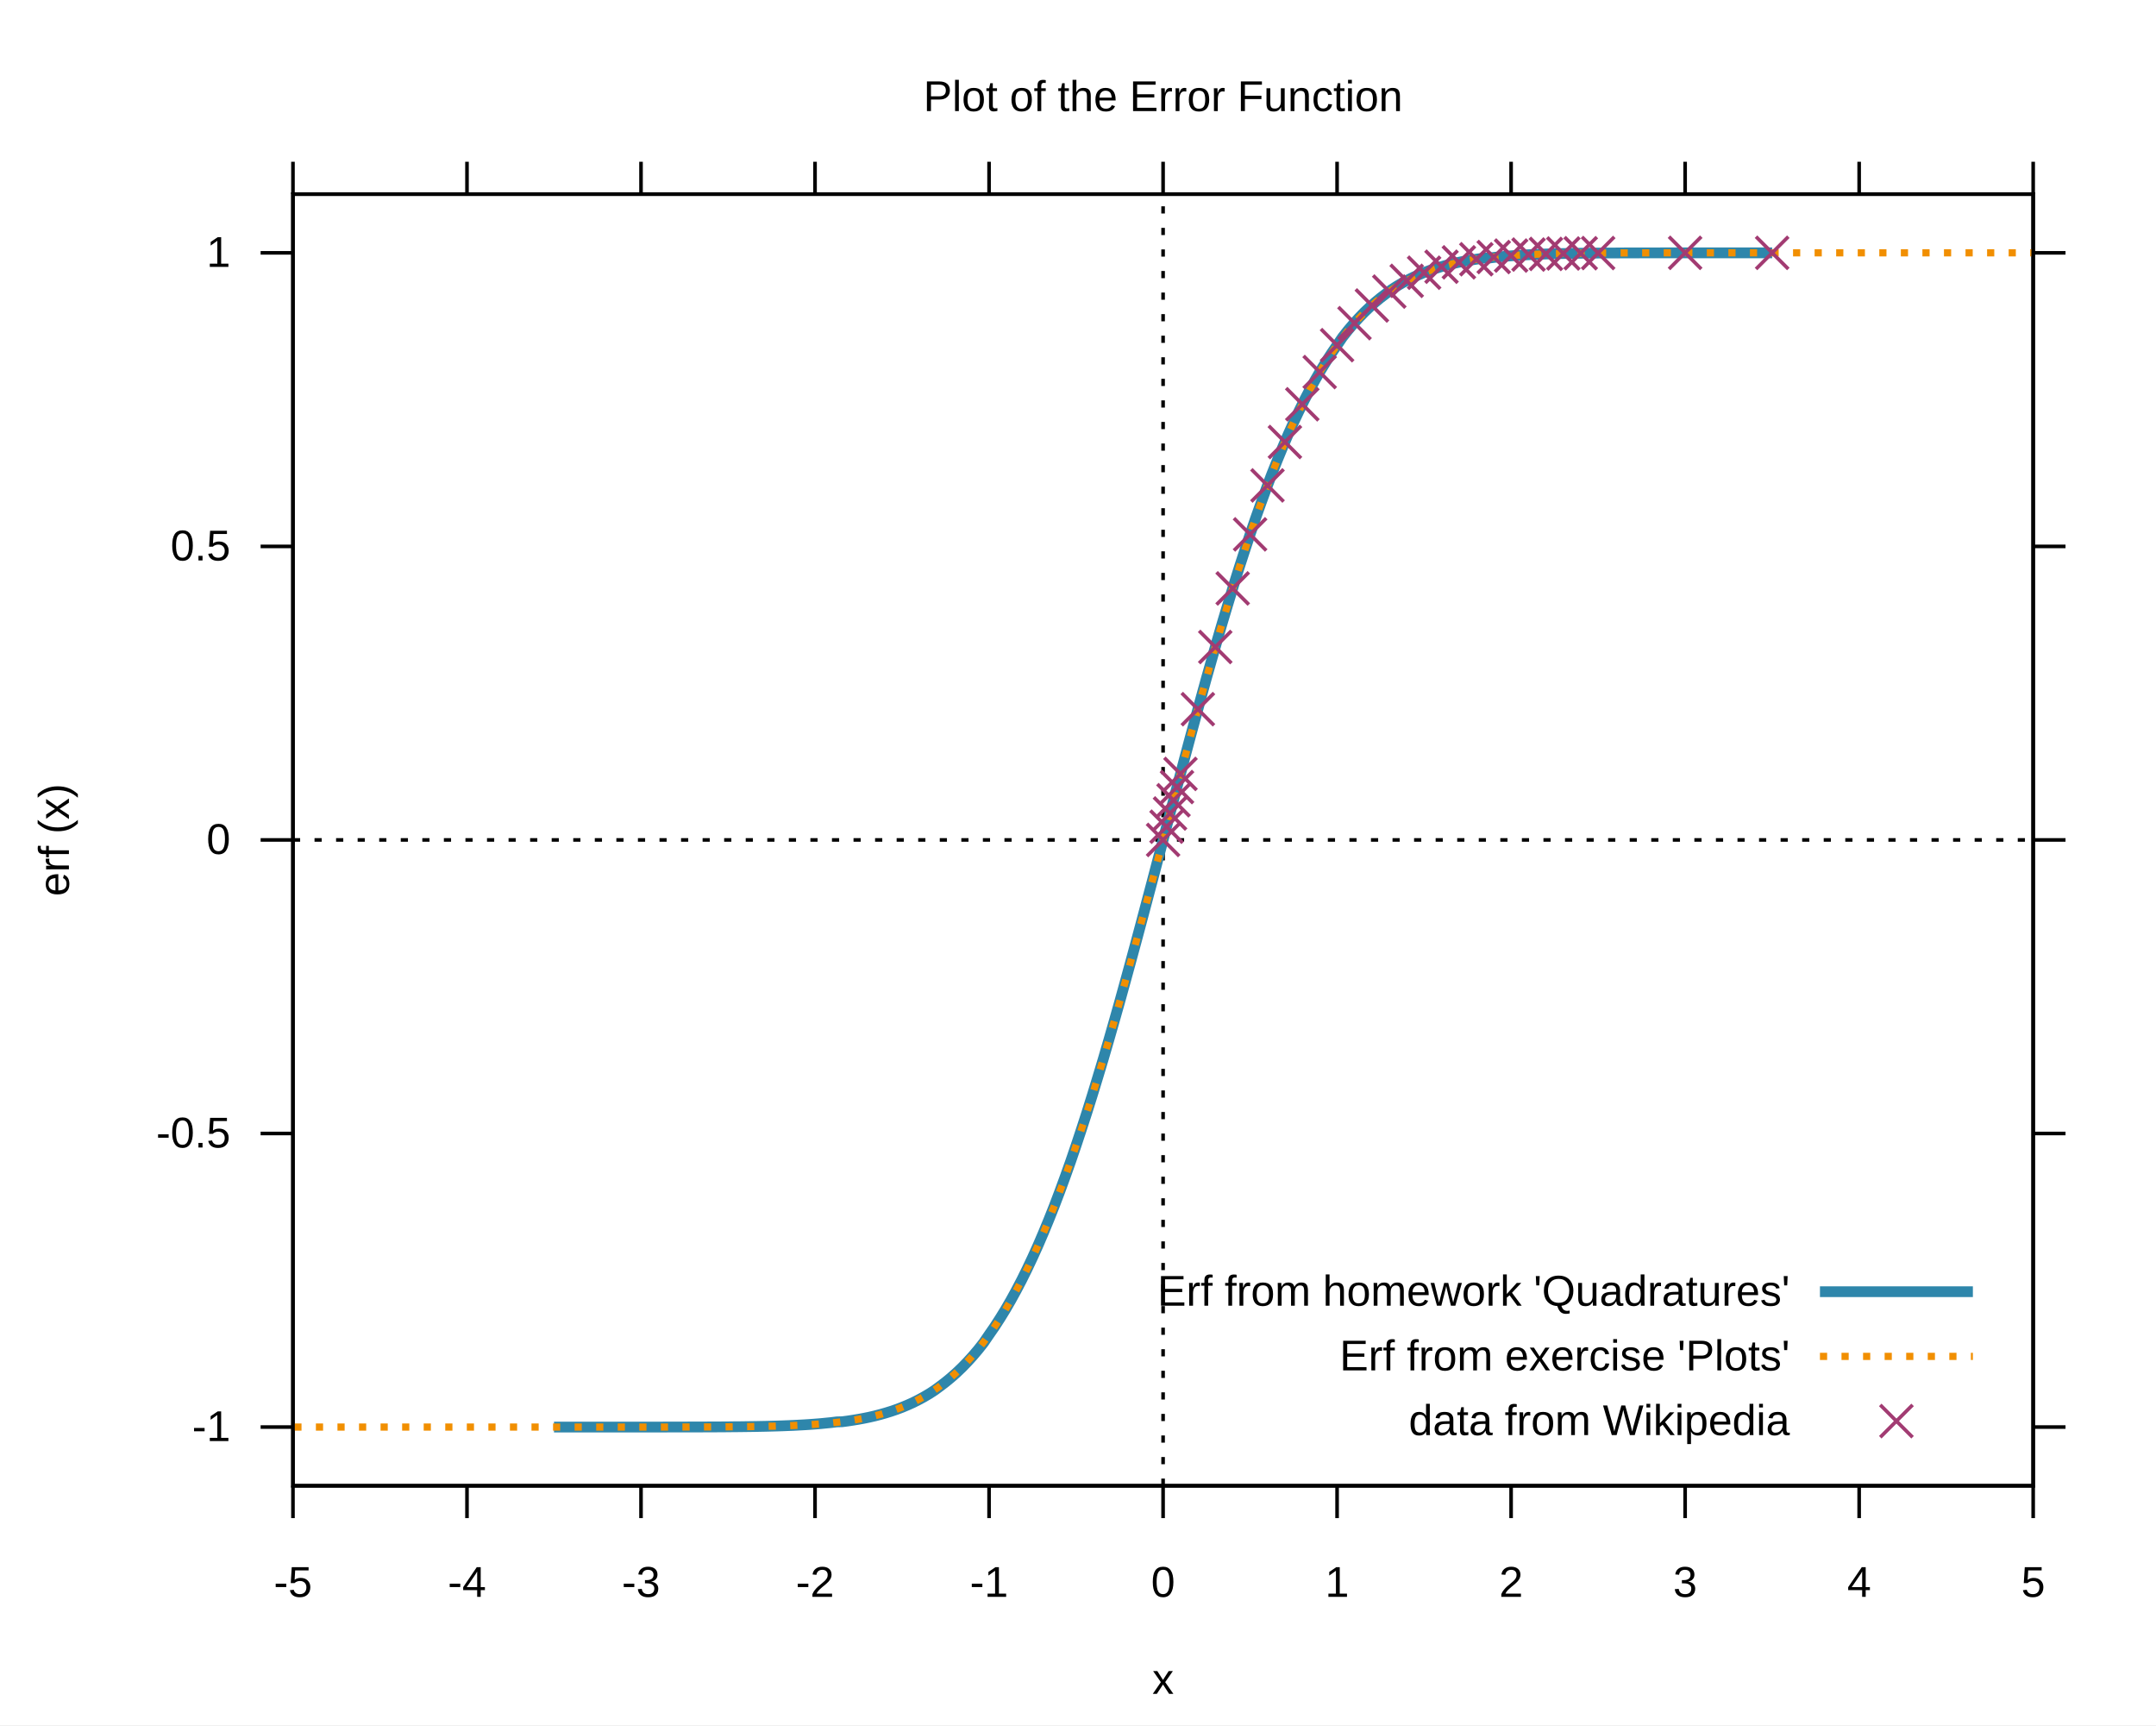
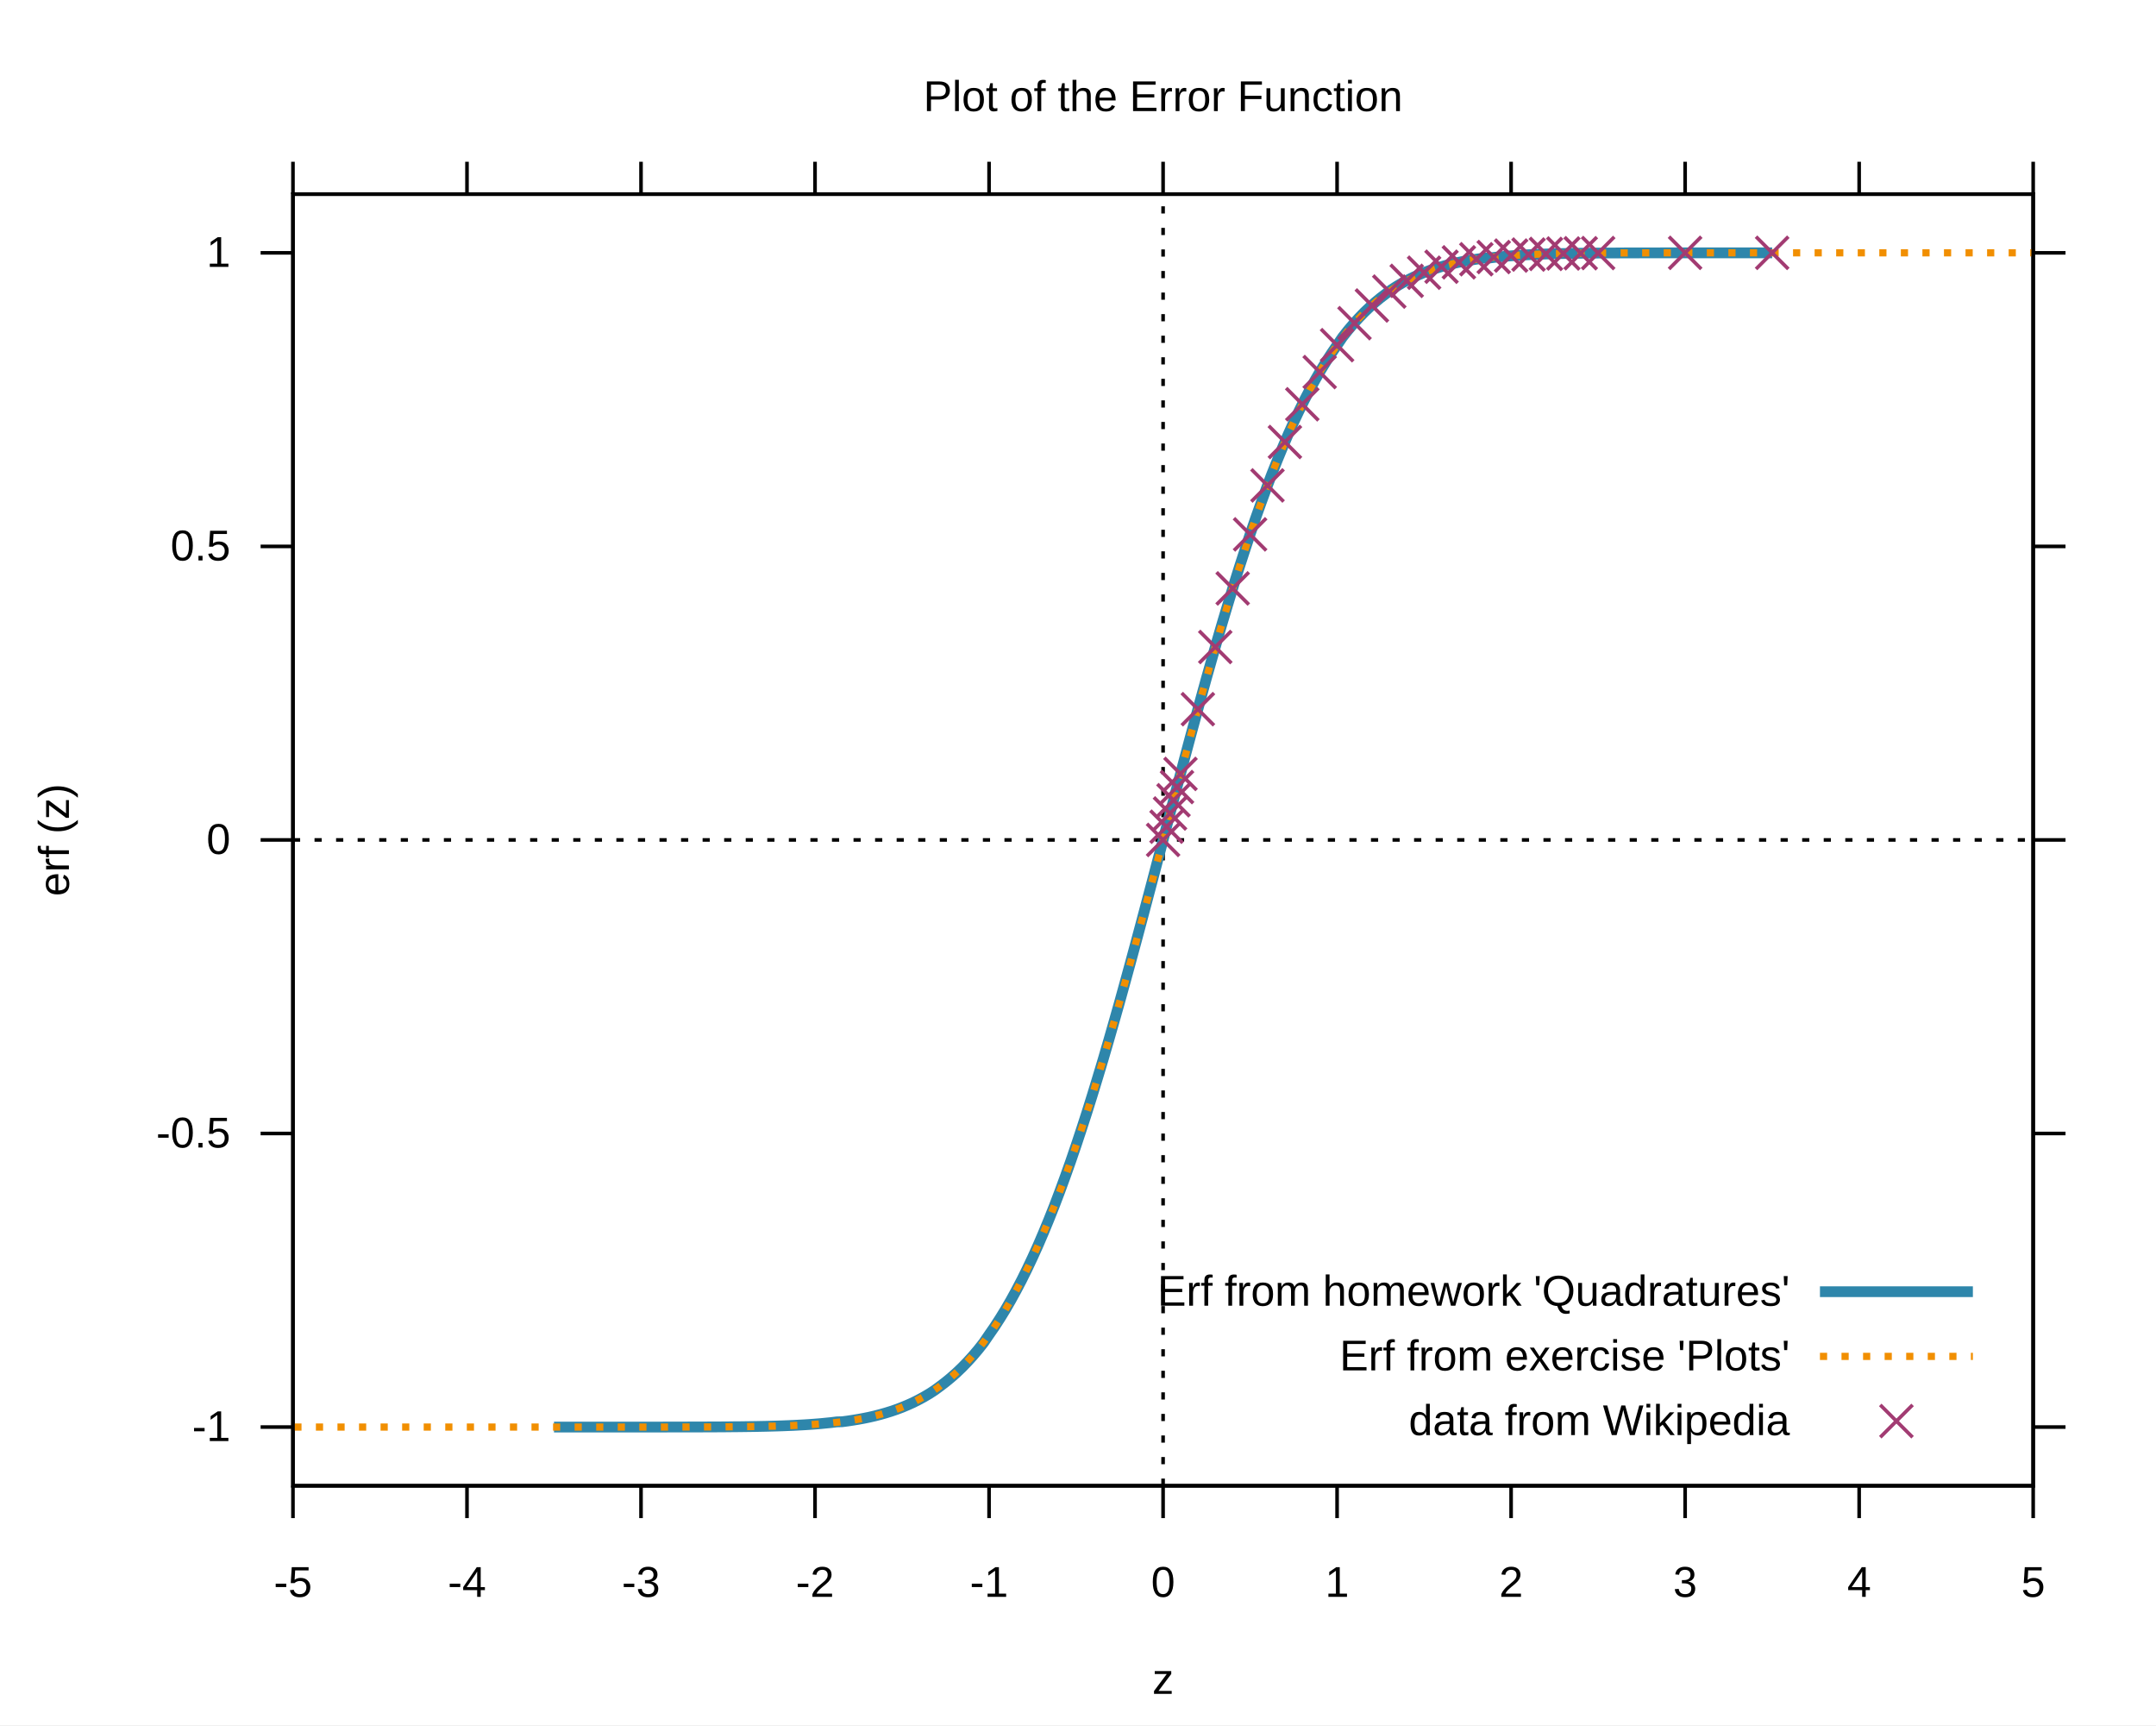
<svg xmlns="http://www.w3.org/2000/svg" xmlns:xlink="http://www.w3.org/1999/xlink" width="600" height="480" viewBox="0 0 600 480">
  <g id="gnuplot_canvas">
    <rect x="0" y="0" width="600" height="480" fill="#ffffff" />
    <defs>
      <circle id="gpDot" r="0.5" stroke-width="0.5" stroke="currentColor" />
      <path id="gpPt0" stroke-width="0.222" stroke="currentColor" d="M-1,0 h2 M0,-1 v2" />
      <path id="gpPt1" stroke-width="0.222" stroke="currentColor" d="M-1,-1 L1,1 M1,-1 L-1,1" />
      <path id="gpPt2" stroke-width="0.222" stroke="currentColor" d="M-1,0 L1,0 M0,-1 L0,1 M-1,-1 L1,1 M-1,1 L1,-1" />
      <rect id="gpPt3" stroke-width="0.222" stroke="currentColor" x="-1" y="-1" width="2" height="2" />
      <rect id="gpPt4" stroke-width="0.222" stroke="currentColor" fill="currentColor" x="-1" y="-1" width="2" height="2" />
      <circle id="gpPt5" stroke-width="0.222" stroke="currentColor" cx="0" cy="0" r="1" />
      <use xlink:href="#gpPt5" id="gpPt6" fill="currentColor" stroke="none" />
      <path id="gpPt7" stroke-width="0.222" stroke="currentColor" d="M0,-1.33 L-1.33,0.67 L1.33,0.67 z" />
      <use xlink:href="#gpPt7" id="gpPt8" fill="currentColor" stroke="none" />
      <use xlink:href="#gpPt7" id="gpPt9" stroke="currentColor" transform="rotate(180)" />
      <use xlink:href="#gpPt9" id="gpPt10" fill="currentColor" stroke="none" />
      <use xlink:href="#gpPt3" id="gpPt11" stroke="currentColor" transform="rotate(45)" />
      <use xlink:href="#gpPt11" id="gpPt12" fill="currentColor" stroke="none" />
      <path id="gpPt13" stroke-width="0.222" stroke="currentColor" d="M0,1.330 L1.265,0.411 L0.782,-1.067 L-0.782,-1.076 L-1.265,0.411 z" />
      <use xlink:href="#gpPt13" id="gpPt14" fill="currentColor" stroke="none" />
      <filter id="textbox" filterUnits="objectBoundingBox" x="0" y="0" height="1" width="1">
        <feFlood flood-color="#FFFFFF" flood-opacity="1" result="bgnd" />
        <feComposite in="SourceGraphic" in2="bgnd" operator="atop" />
      </filter>
      <filter id="greybox" filterUnits="objectBoundingBox" x="0" y="0" height="1" width="1">
        <feFlood flood-color="lightgrey" flood-opacity="1" result="grey" />
        <feComposite in="SourceGraphic" in2="grey" operator="atop" />
      </filter>
    </defs>
    <g fill="none" color="#FFFFFF" stroke="currentColor" stroke-width="1.00" stroke-linecap="butt" stroke-linejoin="miter">
</g>
    <g fill="none" color="black" stroke="currentColor" stroke-width="1.00" stroke-linecap="butt" stroke-linejoin="miter">
      <path stroke="black" d="M81.53,397.06 L72.53,397.06 M565.82,397.06 L574.82,397.06  " />
      <g transform="translate(64.14,400.96)" stroke="none" fill="black" font-family="Arial" font-size="12.00" text-anchor="end">
        <text>
          <tspan font-family="Arial">-1</tspan>
        </text>
      </g>
    </g>
    <g fill="none" color="black" stroke="currentColor" stroke-width="1.00" stroke-linecap="butt" stroke-linejoin="miter">
      <path stroke="black" d="M81.53,315.38 L72.53,315.38 M565.82,315.38 L574.82,315.38  " />
      <g transform="translate(64.14,319.28)" stroke="none" fill="black" font-family="Arial" font-size="12.00" text-anchor="end">
        <text>
          <tspan font-family="Arial">-0.5</tspan>
        </text>
      </g>
    </g>
    <g fill="none" color="black" stroke="currentColor" stroke-width="1.00" stroke-linecap="butt" stroke-linejoin="miter">
      <path stroke="black" d="M81.53,233.70 L72.53,233.70 M565.82,233.70 L574.82,233.70  " />
      <g transform="translate(64.14,237.60)" stroke="none" fill="black" font-family="Arial" font-size="12.00" text-anchor="end">
        <text>
          <tspan font-family="Arial"> 0</tspan>
        </text>
      </g>
    </g>
    <g fill="none" color="black" stroke="currentColor" stroke-width="1.00" stroke-linecap="butt" stroke-linejoin="miter">
      <path stroke="black" d="M81.53,152.03 L72.53,152.03 M565.82,152.03 L574.82,152.03  " />
      <g transform="translate(64.14,155.93)" stroke="none" fill="black" font-family="Arial" font-size="12.00" text-anchor="end">
        <text>
          <tspan font-family="Arial"> 0.5</tspan>
        </text>
      </g>
    </g>
    <g fill="none" color="black" stroke="currentColor" stroke-width="1.00" stroke-linecap="butt" stroke-linejoin="miter">
      <path stroke="black" d="M81.53,70.35 L72.53,70.35 M565.82,70.35 L574.82,70.35  " />
      <g transform="translate(64.14,74.25)" stroke="none" fill="black" font-family="Arial" font-size="12.00" text-anchor="end">
        <text>
          <tspan font-family="Arial"> 1</tspan>
        </text>
      </g>
    </g>
    <g fill="none" color="black" stroke="currentColor" stroke-width="1.00" stroke-linecap="butt" stroke-linejoin="miter">
      <path stroke="black" d="M81.53,413.40 L81.53,422.40 M81.53,54.01 L81.53,45.01  " />
      <g transform="translate(81.53,444.30)" stroke="none" fill="black" font-family="Arial" font-size="12.00" text-anchor="middle">
        <text>
          <tspan font-family="Arial">-5</tspan>
        </text>
      </g>
    </g>
    <g fill="none" color="black" stroke="currentColor" stroke-width="1.00" stroke-linecap="butt" stroke-linejoin="miter">
      <path stroke="black" d="M129.96,413.40 L129.96,422.40 M129.96,54.01 L129.96,45.01  " />
      <g transform="translate(129.96,444.30)" stroke="none" fill="black" font-family="Arial" font-size="12.00" text-anchor="middle">
        <text>
          <tspan font-family="Arial">-4</tspan>
        </text>
      </g>
    </g>
    <g fill="none" color="black" stroke="currentColor" stroke-width="1.00" stroke-linecap="butt" stroke-linejoin="miter">
      <path stroke="black" d="M178.39,413.40 L178.39,422.40 M178.39,54.01 L178.39,45.01  " />
      <g transform="translate(178.39,444.30)" stroke="none" fill="black" font-family="Arial" font-size="12.00" text-anchor="middle">
        <text>
          <tspan font-family="Arial">-3</tspan>
        </text>
      </g>
    </g>
    <g fill="none" color="black" stroke="currentColor" stroke-width="1.00" stroke-linecap="butt" stroke-linejoin="miter">
      <path stroke="black" d="M226.82,413.40 L226.82,422.40 M226.82,54.01 L226.82,45.01  " />
      <g transform="translate(226.82,444.30)" stroke="none" fill="black" font-family="Arial" font-size="12.00" text-anchor="middle">
        <text>
          <tspan font-family="Arial">-2</tspan>
        </text>
      </g>
    </g>
    <g fill="none" color="black" stroke="currentColor" stroke-width="1.00" stroke-linecap="butt" stroke-linejoin="miter">
      <path stroke="black" d="M275.25,413.40 L275.25,422.40 M275.25,54.01 L275.25,45.01  " />
      <g transform="translate(275.25,444.30)" stroke="none" fill="black" font-family="Arial" font-size="12.00" text-anchor="middle">
        <text>
          <tspan font-family="Arial">-1</tspan>
        </text>
      </g>
    </g>
    <g fill="none" color="black" stroke="currentColor" stroke-width="1.00" stroke-linecap="butt" stroke-linejoin="miter">
      <path stroke="black" d="M323.68,413.40 L323.68,422.40 M323.68,54.01 L323.68,45.01  " />
      <g transform="translate(323.68,444.30)" stroke="none" fill="black" font-family="Arial" font-size="12.00" text-anchor="middle">
        <text>
          <tspan font-family="Arial"> 0</tspan>
        </text>
      </g>
    </g>
    <g fill="none" color="black" stroke="currentColor" stroke-width="1.00" stroke-linecap="butt" stroke-linejoin="miter">
      <path stroke="black" d="M372.10,413.40 L372.10,422.40 M372.10,54.01 L372.10,45.01  " />
      <g transform="translate(372.10,444.30)" stroke="none" fill="black" font-family="Arial" font-size="12.00" text-anchor="middle">
        <text>
          <tspan font-family="Arial"> 1</tspan>
        </text>
      </g>
    </g>
    <g fill="none" color="black" stroke="currentColor" stroke-width="1.00" stroke-linecap="butt" stroke-linejoin="miter">
      <path stroke="black" d="M420.53,413.40 L420.53,422.40 M420.53,54.01 L420.53,45.01  " />
      <g transform="translate(420.53,444.30)" stroke="none" fill="black" font-family="Arial" font-size="12.00" text-anchor="middle">
        <text>
          <tspan font-family="Arial"> 2</tspan>
        </text>
      </g>
    </g>
    <g fill="none" color="black" stroke="currentColor" stroke-width="1.00" stroke-linecap="butt" stroke-linejoin="miter">
      <path stroke="black" d="M468.96,413.40 L468.96,422.40 M468.96,54.01 L468.96,45.01  " />
      <g transform="translate(468.96,444.30)" stroke="none" fill="black" font-family="Arial" font-size="12.00" text-anchor="middle">
        <text>
          <tspan font-family="Arial"> 3</tspan>
        </text>
      </g>
    </g>
    <g fill="none" color="black" stroke="currentColor" stroke-width="1.00" stroke-linecap="butt" stroke-linejoin="miter">
      <path stroke="black" d="M517.39,413.40 L517.39,422.40 M517.39,54.01 L517.39,45.01  " />
      <g transform="translate(517.39,444.30)" stroke="none" fill="black" font-family="Arial" font-size="12.00" text-anchor="middle">
        <text>
          <tspan font-family="Arial"> 4</tspan>
        </text>
      </g>
    </g>
    <g fill="none" color="black" stroke="currentColor" stroke-width="1.00" stroke-linecap="butt" stroke-linejoin="miter">
      <path stroke="black" d="M565.82,413.40 L565.82,422.40 M565.82,54.01 L565.82,45.01  " />
      <g transform="translate(565.82,444.30)" stroke="none" fill="black" font-family="Arial" font-size="12.00" text-anchor="middle">
        <text>
          <tspan font-family="Arial"> 5</tspan>
        </text>
      </g>
    </g>
    <g fill="none" color="black" stroke="currentColor" stroke-width="1.00" stroke-linecap="butt" stroke-linejoin="miter">
</g>
    <g fill="none" color="gray" stroke="currentColor" stroke-width="1.00" stroke-linecap="butt" stroke-linejoin="miter">
      <path stroke="black" stroke-dasharray="2,4" d="M81.53,233.70 L565.82,233.70  " />
    </g>
    <g fill="none" color="gray" stroke="currentColor" stroke-width="1.00" stroke-linecap="butt" stroke-linejoin="miter">
      <path stroke="black" stroke-dasharray="2,4" d="M323.68,413.40 L323.68,54.01  " />
    </g>
    <g fill="none" color="black" stroke="currentColor" stroke-width="1.00" stroke-linecap="butt" stroke-linejoin="miter">
      <path stroke="black" d="M81.53,54.01 L81.53,413.40 L565.82,413.40 L565.82,54.01 L81.53,54.01 Z  " />
    </g>
    <g fill="none" color="black" stroke="currentColor" stroke-width="1.00" stroke-linecap="butt" stroke-linejoin="miter">
      <g transform="translate(19.18,233.71) rotate(270)" stroke="none" fill="black" font-family="Arial" font-size="12.00" text-anchor="middle">
        <text>
-           <tspan font-family="Arial">erf (x)</tspan>
+           <tspan font-family="Arial">erf (z)</tspan>
        </text>
      </g>
    </g>
    <g fill="none" color="black" stroke="currentColor" stroke-width="1.00" stroke-linecap="butt" stroke-linejoin="miter">
      <g transform="translate(323.67,471.30)" stroke="none" fill="black" font-family="Arial" font-size="12.00" text-anchor="middle">
        <text>
-           <tspan font-family="Arial">x</tspan>
+           <tspan font-family="Arial">z</tspan>
        </text>
      </g>
    </g>
    <g fill="none" color="black" stroke="currentColor" stroke-width="1.00" stroke-linecap="butt" stroke-linejoin="miter">
</g>
    <g id="gnuplot_plot_1">
      <g fill="none" color="#FFFFFF" stroke="currentColor" stroke-width="3.00" stroke-linecap="butt" stroke-linejoin="miter">
</g>
      <g fill="none" color="black" stroke="currentColor" stroke-width="3.00" stroke-linecap="butt" stroke-linejoin="miter">
        <g transform="translate(498.09,363.30)" stroke="none" fill="black" font-family="Arial" font-size="12.00" text-anchor="end">
          <text>
            <tspan font-family="Arial">Erf from homework 'Quadratures'</tspan>
          </text>
        </g>
      </g>
      <g fill="none" color="black" stroke="currentColor" stroke-width="3.00" stroke-linecap="butt" stroke-linejoin="miter">
        <path stroke="rgb( 46, 134, 171)" d="M506.48,359.40 L549.04,359.40 M154.17,397.06 L155.69,397.06 L157.20,397.06 L158.71,397.06 L160.23,397.06 L161.74,397.06   L163.25,397.06 L164.77,397.06 L166.28,397.06 L167.79,397.06 L169.31,397.06 L170.82,397.06 L172.33,397.06 L173.85,397.06   L175.36,397.06 L176.87,397.06 L178.39,397.06 L179.90,397.06 L181.41,397.06 L182.93,397.06 L184.44,397.06 L185.96,397.05   L187.47,397.05 L188.98,397.05 L190.50,397.05 L192.01,397.04 L193.52,397.04 L195.04,397.04 L196.55,397.03 L198.06,397.02   L199.58,397.02 L201.09,397.01 L202.60,397.00 L204.12,396.98 L205.63,396.97 L207.14,396.95 L208.66,396.93 L210.17,396.91   L211.68,396.88 L213.20,396.85 L214.71,396.81 L216.22,396.77 L217.74,396.72 L219.25,396.66 L220.76,396.60 L222.28,396.52   L223.79,396.44 L225.30,396.34 L226.82,396.23 L228.33,396.11 L229.84,395.96 L231.36,395.81 L232.87,395.62 L234.38,395.58   L235.90,395.38 L237.41,395.15 L238.92,394.90 L240.44,394.62 L241.95,394.31 L243.46,393.96 L244.98,393.57 L246.49,393.14   L248.00,392.67 L249.52,392.15 L251.03,391.58 L252.54,390.95 L254.06,390.27 L255.57,389.51 L257.09,388.69 L258.60,387.80   L260.11,386.82 L261.63,385.70 L263.14,384.55 L264.65,383.31 L266.17,381.96 L267.68,380.52 L269.19,378.96 L270.71,377.29   L272.22,375.51 L273.73,373.60 L275.25,371.37 L276.76,369.19 L278.27,366.86 L279.79,364.39 L281.30,361.79 L282.81,359.04   L284.33,356.13 L285.84,353.08 L287.35,349.88 L288.87,346.52 L290.38,343.00 L291.89,339.34 L293.41,335.52 L294.92,331.54   L296.43,327.42 L297.95,323.15 L299.46,318.73 L300.97,314.17 L302.49,309.48 L304.00,304.66 L305.51,299.72 L307.03,294.66   L308.54,289.49 L310.05,284.21 L311.57,278.85 L313.08,273.39 L314.59,267.87 L316.11,262.27 L317.62,256.63 L319.13,250.94   L320.65,245.21 L322.16,239.46 L323.68,233.70 L325.19,227.95 L326.70,222.20 L328.22,216.47 L329.73,210.78 L331.24,205.14   L332.76,199.54 L334.27,194.02 L335.78,188.56 L337.30,183.20 L338.81,177.92 L340.32,172.75 L341.84,167.69 L343.35,162.75   L344.86,157.93 L346.38,153.24 L347.89,148.68 L349.40,144.26 L350.92,139.99 L352.43,135.87 L353.94,131.89 L355.46,128.07   L356.97,124.41 L358.48,120.89 L360.00,117.53 L361.51,114.33 L363.02,111.28 L364.54,108.37 L366.05,105.62 L367.56,103.02   L369.08,100.55 L370.59,98.22 L372.10,96.04 L373.62,93.81 L375.13,91.90 L376.64,90.12 L378.16,88.45 L379.67,86.89   L381.18,85.45 L382.70,84.10 L384.21,82.86 L385.72,81.71 L387.24,80.59 L388.75,79.61 L390.26,78.72 L391.78,77.90   L393.29,77.14 L394.81,76.46 L396.32,75.83 L397.83,75.26 L399.35,74.74 L400.86,74.27 L402.37,73.84 L403.89,73.45   L405.40,73.10 L406.91,72.79 L408.43,72.51 L409.94,72.26 L411.45,72.03 L412.97,71.83 L414.48,71.79 L415.99,71.60   L417.51,71.45 L419.02,71.30 L420.53,71.18 L422.05,71.07 L423.56,70.97 L425.07,70.89 L426.59,70.81 L428.10,70.75   L429.61,70.69 L431.13,70.64 L432.64,70.60 L434.15,70.56 L435.67,70.53 L437.18,70.50 L438.69,70.48 L440.21,70.46   L441.72,70.44 L443.23,70.43 L444.75,70.41 L446.26,70.40 L447.77,70.39 L449.29,70.39 L450.80,70.38 L452.31,70.37   L453.83,70.37 L455.34,70.37 L456.85,70.36 L458.37,70.36 L459.88,70.36 L461.39,70.36 L462.91,70.35 L464.42,70.35   L465.94,70.35 L467.45,70.35 L468.96,70.35 L470.48,70.35 L471.99,70.35 L473.50,70.35 L475.02,70.35 L476.53,70.35   L478.04,70.35 L479.56,70.35 L481.07,70.35 L482.58,70.35 L484.10,70.35 L485.61,70.35 L487.12,70.35 L488.64,70.35   L490.15,70.35 L491.66,70.35 L493.18,70.35  " />
      </g>
    </g>
    <g id="gnuplot_plot_2">
      <g fill="none" color="#FFFFFF" stroke="rgb( 46, 134, 171)" stroke-width="2.00" stroke-linecap="butt" stroke-linejoin="miter">
</g>
      <g fill="none" color="gray" stroke="currentColor" stroke-width="2.00" stroke-linecap="butt" stroke-linejoin="miter">
        <g transform="translate(498.09,381.30)" stroke="none" fill="black" font-family="Arial" font-size="12.00" text-anchor="end">
          <text>
            <tspan font-family="Arial">Erf from exercise 'Plots'</tspan>
          </text>
        </g>
      </g>
      <g fill="none" color="gray" stroke="currentColor" stroke-width="2.00" stroke-linecap="butt" stroke-linejoin="miter">
        <path stroke="rgb(241, 143,   1)" stroke-dasharray="2,4" d="M506.48,377.40 L549.04,377.40 M81.91,397.06 L82.67,397.06 L83.42,397.06 L84.18,397.06 L84.94,397.06 L85.69,397.06   L86.45,397.06 L87.21,397.06 L87.96,397.06 L88.72,397.06 L89.48,397.06 L90.23,397.06 L90.99,397.06 L91.75,397.06   L92.50,397.06 L93.26,397.06 L94.02,397.06 L94.77,397.06 L95.53,397.06 L96.29,397.06 L97.04,397.06 L97.80,397.06   L98.56,397.06 L99.31,397.06 L100.07,397.06 L100.83,397.06 L101.58,397.06 L102.34,397.06 L103.10,397.06 L103.85,397.06   L104.61,397.06 L105.37,397.06 L106.12,397.06 L106.88,397.06 L107.64,397.06 L108.39,397.06 L109.15,397.06 L109.91,397.06   L110.66,397.06 L111.42,397.06 L112.18,397.06 L112.93,397.06 L113.69,397.06 L114.45,397.06 L115.20,397.06 L115.96,397.06   L116.72,397.06 L117.47,397.06 L118.23,397.06 L118.99,397.06 L119.74,397.06 L120.50,397.06 L121.26,397.06 L122.01,397.06   L122.77,397.06 L123.53,397.06 L124.28,397.06 L125.04,397.06 L125.80,397.06 L126.55,397.06 L127.31,397.06 L128.07,397.06   L128.82,397.06 L129.58,397.06 L130.34,397.06 L131.09,397.06 L131.85,397.06 L132.61,397.06 L133.36,397.06 L134.12,397.06   L134.88,397.06 L135.63,397.06 L136.39,397.06 L137.15,397.06 L137.90,397.06 L138.66,397.06 L139.42,397.06 L140.17,397.06   L140.93,397.06 L141.69,397.06 L142.44,397.06 L143.20,397.06 L143.96,397.06 L144.71,397.06 L145.47,397.06 L146.23,397.06   L146.98,397.06 L147.74,397.06 L148.50,397.06 L149.25,397.06 L150.01,397.06 L150.77,397.06 L151.53,397.06 L152.28,397.06   L153.04,397.06 L153.80,397.06 L154.55,397.06 L155.31,397.06 L156.07,397.06 L156.82,397.06 L157.58,397.06 L158.34,397.06   L159.09,397.06 L159.85,397.06 L160.61,397.06 L161.36,397.06 L162.12,397.06 L162.88,397.06 L163.63,397.06 L164.39,397.06   L165.15,397.06 L165.90,397.06 L166.66,397.06 L167.42,397.06 L168.17,397.06 L168.93,397.06 L169.69,397.06 L170.44,397.06   L171.20,397.06 L171.96,397.06 L172.71,397.06 L173.47,397.06 L174.23,397.06 L174.98,397.06 L175.74,397.06 L176.50,397.06   L177.25,397.06 L178.01,397.06 L178.77,397.06 L179.52,397.06 L180.28,397.06 L181.04,397.06 L181.79,397.06 L182.55,397.06   L183.31,397.06 L184.06,397.06 L184.82,397.06 L185.58,397.06 L186.33,397.05 L187.09,397.05 L187.85,397.05 L188.60,397.05   L189.36,397.05 L190.12,397.05 L190.87,397.05 L191.63,397.05 L192.39,397.04 L193.14,397.04 L193.90,397.04 L194.66,397.04   L195.41,397.03 L196.17,397.03 L196.93,397.03 L197.68,397.03 L198.44,397.02 L199.20,397.02 L199.95,397.01 L200.71,397.01   L201.47,397.01 L202.22,397.00 L202.98,396.99 L203.74,396.99 L204.49,396.98 L205.25,396.98 L206.01,396.97 L206.76,396.96   L207.52,396.95 L208.28,396.94 L209.03,396.93 L209.79,396.92 L210.55,396.91 L211.30,396.90 L212.06,396.88 L212.82,396.87   L213.57,396.85 L214.33,396.83 L215.09,396.82 L215.84,396.80 L216.60,396.78 L217.36,396.75 L218.11,396.73 L218.87,396.70   L219.63,396.68 L220.39,396.65 L221.14,396.61 L221.90,396.58 L222.66,396.54 L223.41,396.51 L224.17,396.47 L224.93,396.42   L225.68,396.38 L226.44,396.33 L227.20,396.27 L227.95,396.22 L228.71,396.16 L229.47,396.09 L230.22,396.03 L230.98,395.95   L231.74,395.88 L232.49,395.80 L233.25,395.71 L234.01,395.62 L234.76,395.53 L235.52,395.42 L236.28,395.32 L237.03,395.20   L237.79,395.08 L238.55,394.95 L239.30,394.82 L240.06,394.68 L240.82,394.53 L241.57,394.37 L242.33,394.20 L243.09,394.02   L243.84,393.84 L244.60,393.64 L245.36,393.44 L246.11,393.22 L246.87,393.00 L247.63,392.76 L248.38,392.51 L249.14,392.24   L249.90,391.97 L250.65,391.68 L251.41,391.37 L252.17,391.06 L252.92,390.72 L253.68,390.37 L254.44,390.01 L255.19,389.63   L255.95,389.23 L256.71,388.81 L257.46,388.38 L258.22,387.92 L258.98,387.45 L259.73,386.96 L260.49,386.44 L261.25,385.91   L262.00,385.35 L262.76,384.77 L263.52,384.16 L264.27,383.54 L265.03,382.88 L265.79,382.21 L266.54,381.50 L267.30,380.77   L268.06,380.02 L268.81,379.23 L269.57,378.42 L270.33,377.58 L271.08,376.71 L271.84,375.81 L272.60,374.88 L273.35,373.91   L274.11,372.92 L274.87,371.89 L275.62,370.83 L276.38,369.74 L277.14,368.61 L277.89,367.45 L278.65,366.26 L279.41,365.03   L280.16,363.76 L280.92,362.46 L281.68,361.12 L282.43,359.74 L283.19,358.33 L283.95,356.88 L284.70,355.39 L285.46,353.86   L286.22,352.30 L286.97,350.69 L287.73,349.05 L288.49,347.37 L289.25,345.66 L290.00,343.90 L290.76,342.10 L291.52,340.27   L292.27,338.40 L293.03,336.49 L293.79,334.54 L294.54,332.55 L295.30,330.53 L296.06,328.46 L296.81,326.37 L297.57,324.23   L298.33,322.06 L299.08,319.85 L299.84,317.61 L300.60,315.33 L301.35,313.02 L302.11,310.67 L302.87,308.29 L303.62,305.88   L304.38,303.44 L305.14,300.97 L305.89,298.47 L306.65,295.94 L307.41,293.38 L308.16,290.79 L308.92,288.18 L309.68,285.54   L310.43,282.88 L311.19,280.20 L311.95,277.49 L312.70,274.76 L313.46,272.02 L314.22,269.25 L314.97,266.47 L315.73,263.68   L316.49,260.87 L317.24,258.04 L318.00,255.21 L318.76,252.36 L319.51,249.51 L320.27,246.64 L321.03,243.78 L321.78,240.90   L322.54,238.02 L323.30,235.15 L324.05,232.26 L324.81,229.39 L325.57,226.51 L326.32,223.63 L327.08,220.77 L327.84,217.90   L328.59,215.05 L329.35,212.20 L330.11,209.37 L330.86,206.54 L331.62,203.73 L332.38,200.94 L333.13,198.16 L333.89,195.39   L334.65,192.65 L335.40,189.92 L336.16,187.21 L336.92,184.53 L337.67,181.87 L338.43,179.23 L339.19,176.62 L339.94,174.03   L340.70,171.47 L341.46,168.94 L342.21,166.44 L342.97,163.97 L343.73,161.53 L344.48,159.12 L345.24,156.74 L346.00,154.39   L346.75,152.08 L347.51,149.80 L348.27,147.56 L349.02,145.35 L349.78,143.18 L350.54,141.04 L351.29,138.95 L352.05,136.88   L352.81,134.86 L353.56,132.87 L354.32,130.92 L355.08,129.01 L355.83,127.14 L356.59,125.31 L357.35,123.51 L358.10,121.75   L358.86,120.04 L359.62,118.36 L360.38,116.72 L361.13,115.11 L361.89,113.55 L362.65,112.02 L363.40,110.53 L364.16,109.08   L364.92,107.67 L365.67,106.29 L366.43,104.95 L367.19,103.65 L367.94,102.38 L368.70,101.15 L369.46,99.96 L370.21,98.80   L370.97,97.67 L371.73,96.58 L372.48,95.52 L373.24,94.49 L374.00,93.50 L374.75,92.53 L375.51,91.60 L376.27,90.70   L377.02,89.83 L377.78,88.99 L378.54,88.18 L379.29,87.39 L380.05,86.64 L380.81,85.91 L381.56,85.20 L382.32,84.53   L383.08,83.87 L383.83,83.25 L384.59,82.64 L385.35,82.06 L386.10,81.50 L386.86,80.97 L387.62,80.45 L388.37,79.96   L389.13,79.49 L389.89,79.03 L390.64,78.60 L391.40,78.18 L392.16,77.78 L392.91,77.40 L393.67,77.04 L394.43,76.69   L395.18,76.35 L395.94,76.04 L396.70,75.73 L397.45,75.44 L398.21,75.17 L398.97,74.90 L399.72,74.65 L400.48,74.41   L401.24,74.19 L401.99,73.97 L402.75,73.77 L403.51,73.57 L404.26,73.39 L405.02,73.21 L405.78,73.04 L406.53,72.88   L407.29,72.73 L408.05,72.59 L408.80,72.46 L409.56,72.33 L410.32,72.21 L411.07,72.09 L411.83,71.99 L412.59,71.88   L413.34,71.79 L414.10,71.70 L414.86,71.61 L415.61,71.53 L416.37,71.46 L417.13,71.38 L417.88,71.32 L418.64,71.25   L419.40,71.19 L420.15,71.14 L420.91,71.08 L421.67,71.03 L422.42,70.99 L423.18,70.94 L423.94,70.90 L424.69,70.87   L425.45,70.83 L426.21,70.80 L426.96,70.76 L427.72,70.73 L428.48,70.71 L429.24,70.68 L429.99,70.66 L430.75,70.63   L431.51,70.61 L432.26,70.59 L433.02,70.58 L433.78,70.56 L434.53,70.54 L435.29,70.53 L436.05,70.51 L436.80,70.50   L437.56,70.49 L438.32,70.48 L439.07,70.47 L439.83,70.46 L440.59,70.45 L441.34,70.44 L442.10,70.43 L442.86,70.43   L443.61,70.42 L444.37,70.42 L445.13,70.41 L445.88,70.40 L446.64,70.40 L447.40,70.40 L448.15,70.39 L448.91,70.39   L449.67,70.38 L450.42,70.38 L451.18,70.38 L451.94,70.38 L452.69,70.37 L453.45,70.37 L454.21,70.37 L454.96,70.37   L455.72,70.36 L456.48,70.36 L457.23,70.36 L457.99,70.36 L458.75,70.36 L459.50,70.36 L460.26,70.36 L461.02,70.36   L461.77,70.35 L462.53,70.35 L463.29,70.35 L464.04,70.35 L464.80,70.35 L465.56,70.35 L466.31,70.35 L467.07,70.35   L467.83,70.35 L468.58,70.35 L469.34,70.35 L470.10,70.35 L470.85,70.35 L471.61,70.35 L472.37,70.35 L473.12,70.35   L473.88,70.35 L474.64,70.35 L475.39,70.35 L476.15,70.35 L476.91,70.35 L477.66,70.35 L478.42,70.35 L479.18,70.35   L479.93,70.35 L480.69,70.35 L481.45,70.35 L482.20,70.35 L482.96,70.35 L483.72,70.35 L484.47,70.35 L485.23,70.35   L485.99,70.35 L486.74,70.35 L487.50,70.35 L488.26,70.35 L489.01,70.35 L489.77,70.35 L490.53,70.35 L491.28,70.35   L492.04,70.35 L492.80,70.35 L493.55,70.35 L494.31,70.35 L495.07,70.35 L495.82,70.35 L496.58,70.35 L497.34,70.35   L498.10,70.35 L498.85,70.35 L499.61,70.35 L500.37,70.35 L501.12,70.35 L501.88,70.35 L502.64,70.35 L503.39,70.35   L504.15,70.35 L504.91,70.35 L505.66,70.35 L506.42,70.35 L507.18,70.35 L507.93,70.35 L508.69,70.35 L509.45,70.35   L510.20,70.35 L510.96,70.35 L511.72,70.35 L512.47,70.35 L513.23,70.35 L513.99,70.35 L514.74,70.35 L515.50,70.35   L516.26,70.35 L517.01,70.35 L517.77,70.35 L518.53,70.35 L519.28,70.35 L520.04,70.35 L520.80,70.35 L521.55,70.35   L522.31,70.35 L523.07,70.35 L523.82,70.35 L524.58,70.35 L525.34,70.35 L526.09,70.35 L526.85,70.35 L527.61,70.35   L528.36,70.35 L529.12,70.35 L529.88,70.35 L530.63,70.35 L531.39,70.35 L532.15,70.35 L532.90,70.35 L533.66,70.35   L534.42,70.35 L535.17,70.35 L535.93,70.35 L536.69,70.35 L537.44,70.35 L538.20,70.35 L538.96,70.35 L539.71,70.35   L540.47,70.35 L541.23,70.35 L541.98,70.35 L542.74,70.35 L543.50,70.35 L544.25,70.35 L545.01,70.35 L545.77,70.35   L546.52,70.35 L547.28,70.35 L548.04,70.35 L548.79,70.35 L549.55,70.35 L550.31,70.35 L551.06,70.35 L551.82,70.35   L552.58,70.35 L553.33,70.35 L554.09,70.35 L554.85,70.35 L555.60,70.35 L556.36,70.35 L557.12,70.35 L557.87,70.35   L558.63,70.35 L559.39,70.35 L560.14,70.35 L560.90,70.35 L561.66,70.35 L562.41,70.35 L563.17,70.35 L563.93,70.35   L564.68,70.35 L565.44,70.35  " />
      </g>
    </g>
    <g id="gnuplot_plot_3">
      <g fill="none" color="#FFFFFF" stroke="rgb(241, 143,   1)" stroke-width="1.00" stroke-linecap="butt" stroke-linejoin="miter">
</g>
      <g fill="none" color="black" stroke="currentColor" stroke-width="1.00" stroke-linecap="butt" stroke-linejoin="miter">
        <g transform="translate(498.09,399.30)" stroke="none" fill="black" font-family="Arial" font-size="12.00" text-anchor="end">
          <text>
            <tspan font-family="Arial">data from Wikipedia</tspan>
          </text>
        </g>
      </g>
      <g fill="none" color="black" stroke="currentColor" stroke-width="1.00" stroke-linecap="butt" stroke-linejoin="miter">
        <use xlink:href="#gpPt1" transform="translate(323.68,233.70) scale(4.50)" color="rgb(162,  59, 114)" />
        <use xlink:href="#gpPt1" transform="translate(324.64,230.02) scale(4.50)" color="rgb(162,  59, 114)" />
        <use xlink:href="#gpPt1" transform="translate(325.61,226.34) scale(4.50)" color="rgb(162,  59, 114)" />
        <use xlink:href="#gpPt1" transform="translate(326.58,222.66) scale(4.50)" color="rgb(162,  59, 114)" />
        <use xlink:href="#gpPt1" transform="translate(327.55,218.99) scale(4.50)" color="rgb(162,  59, 114)" />
        <use xlink:href="#gpPt1" transform="translate(328.52,215.33) scale(4.50)" color="rgb(162,  59, 114)" />
        <use xlink:href="#gpPt1" transform="translate(333.36,197.32) scale(4.50)" color="rgb(162,  59, 114)" />
        <use xlink:href="#gpPt1" transform="translate(338.20,180.02) scale(4.50)" color="rgb(162,  59, 114)" />
        <use xlink:href="#gpPt1" transform="translate(343.05,163.72) scale(4.50)" color="rgb(162,  59, 114)" />
        <use xlink:href="#gpPt1" transform="translate(347.89,148.68) scale(4.50)" color="rgb(162,  59, 114)" />
        <use xlink:href="#gpPt1" transform="translate(352.73,135.06) scale(4.50)" color="rgb(162,  59, 114)" />
        <use xlink:href="#gpPt1" transform="translate(357.58,122.98) scale(4.50)" color="rgb(162,  59, 114)" />
        <use xlink:href="#gpPt1" transform="translate(362.42,112.48) scale(4.50)" color="rgb(162,  59, 114)" />
        <use xlink:href="#gpPt1" transform="translate(367.26,103.52) scale(4.50)" color="rgb(162,  59, 114)" />
        <use xlink:href="#gpPt1" transform="translate(372.10,96.04) scale(4.50)" color="rgb(162,  59, 114)" />
        <use xlink:href="#gpPt1" transform="translate(376.95,89.92) scale(4.50)" color="rgb(162,  59, 114)" />
        <use xlink:href="#gpPt1" transform="translate(381.79,85.00) scale(4.50)" color="rgb(162,  59, 114)" />
        <use xlink:href="#gpPt1" transform="translate(386.63,81.13) scale(4.50)" color="rgb(162,  59, 114)" />
        <use xlink:href="#gpPt1" transform="translate(391.48,78.14) scale(4.50)" color="rgb(162,  59, 114)" />
        <use xlink:href="#gpPt1" transform="translate(396.32,75.88) scale(4.50)" color="rgb(162,  59, 114)" />
        <use xlink:href="#gpPt1" transform="translate(401.16,74.21) scale(4.50)" color="rgb(162,  59, 114)" />
        <use xlink:href="#gpPt1" transform="translate(406.00,72.99) scale(4.50)" color="rgb(162,  59, 114)" />
        <use xlink:href="#gpPt1" transform="translate(410.85,72.13) scale(4.50)" color="rgb(162,  59, 114)" />
        <use xlink:href="#gpPt1" transform="translate(415.69,71.52) scale(4.50)" color="rgb(162,  59, 114)" />
        <use xlink:href="#gpPt1" transform="translate(420.53,71.11) scale(4.50)" color="rgb(162,  59, 114)" />
        <use xlink:href="#gpPt1" transform="translate(425.38,70.83) scale(4.50)" color="rgb(162,  59, 114)" />
        <use xlink:href="#gpPt1" transform="translate(430.22,70.65) scale(4.50)" color="rgb(162,  59, 114)" />
        <use xlink:href="#gpPt1" transform="translate(435.06,70.53) scale(4.50)" color="rgb(162,  59, 114)" />
        <use xlink:href="#gpPt1" transform="translate(439.90,70.46) scale(4.50)" color="rgb(162,  59, 114)" />
        <use xlink:href="#gpPt1" transform="translate(444.75,70.41) scale(4.50)" color="rgb(162,  59, 114)" />
        <use xlink:href="#gpPt1" transform="translate(468.96,70.35) scale(4.50)" color="rgb(162,  59, 114)" />
        <use xlink:href="#gpPt1" transform="translate(493.18,70.35) scale(4.50)" color="rgb(162,  59, 114)" />
        <use xlink:href="#gpPt1" transform="translate(527.76,395.40) scale(4.50)" color="rgb(162,  59, 114)" />
      </g>
    </g>
    <g fill="none" color="#FFFFFF" stroke="rgb(162,  59, 114)" stroke-width="2.00" stroke-linecap="butt" stroke-linejoin="miter">
</g>
    <g fill="none" color="black" stroke="currentColor" stroke-width="2.00" stroke-linecap="butt" stroke-linejoin="miter">
</g>
    <g fill="none" color="black" stroke="black" stroke-width="1.00" stroke-linecap="butt" stroke-linejoin="miter">
</g>
    <g fill="none" color="black" stroke="currentColor" stroke-width="1.00" stroke-linecap="butt" stroke-linejoin="miter">
      <path stroke="black" d="M81.53,54.01 L81.53,413.40 L565.82,413.40 L565.82,54.01 L81.53,54.01 Z  " />
    </g>
    <g fill="none" color="black" stroke="currentColor" stroke-width="1.00" stroke-linecap="butt" stroke-linejoin="miter">
      <g transform="translate(323.67,30.91)" stroke="none" fill="black" font-family="Arial" font-size="12.00" text-anchor="middle">
        <text>
          <tspan font-family="Arial">Plot of the Error Function</tspan>
        </text>
      </g>
    </g>
    <g fill="none" color="black" stroke="currentColor" stroke-width="1.00" stroke-linecap="butt" stroke-linejoin="miter">
</g>
  </g>
</svg>
